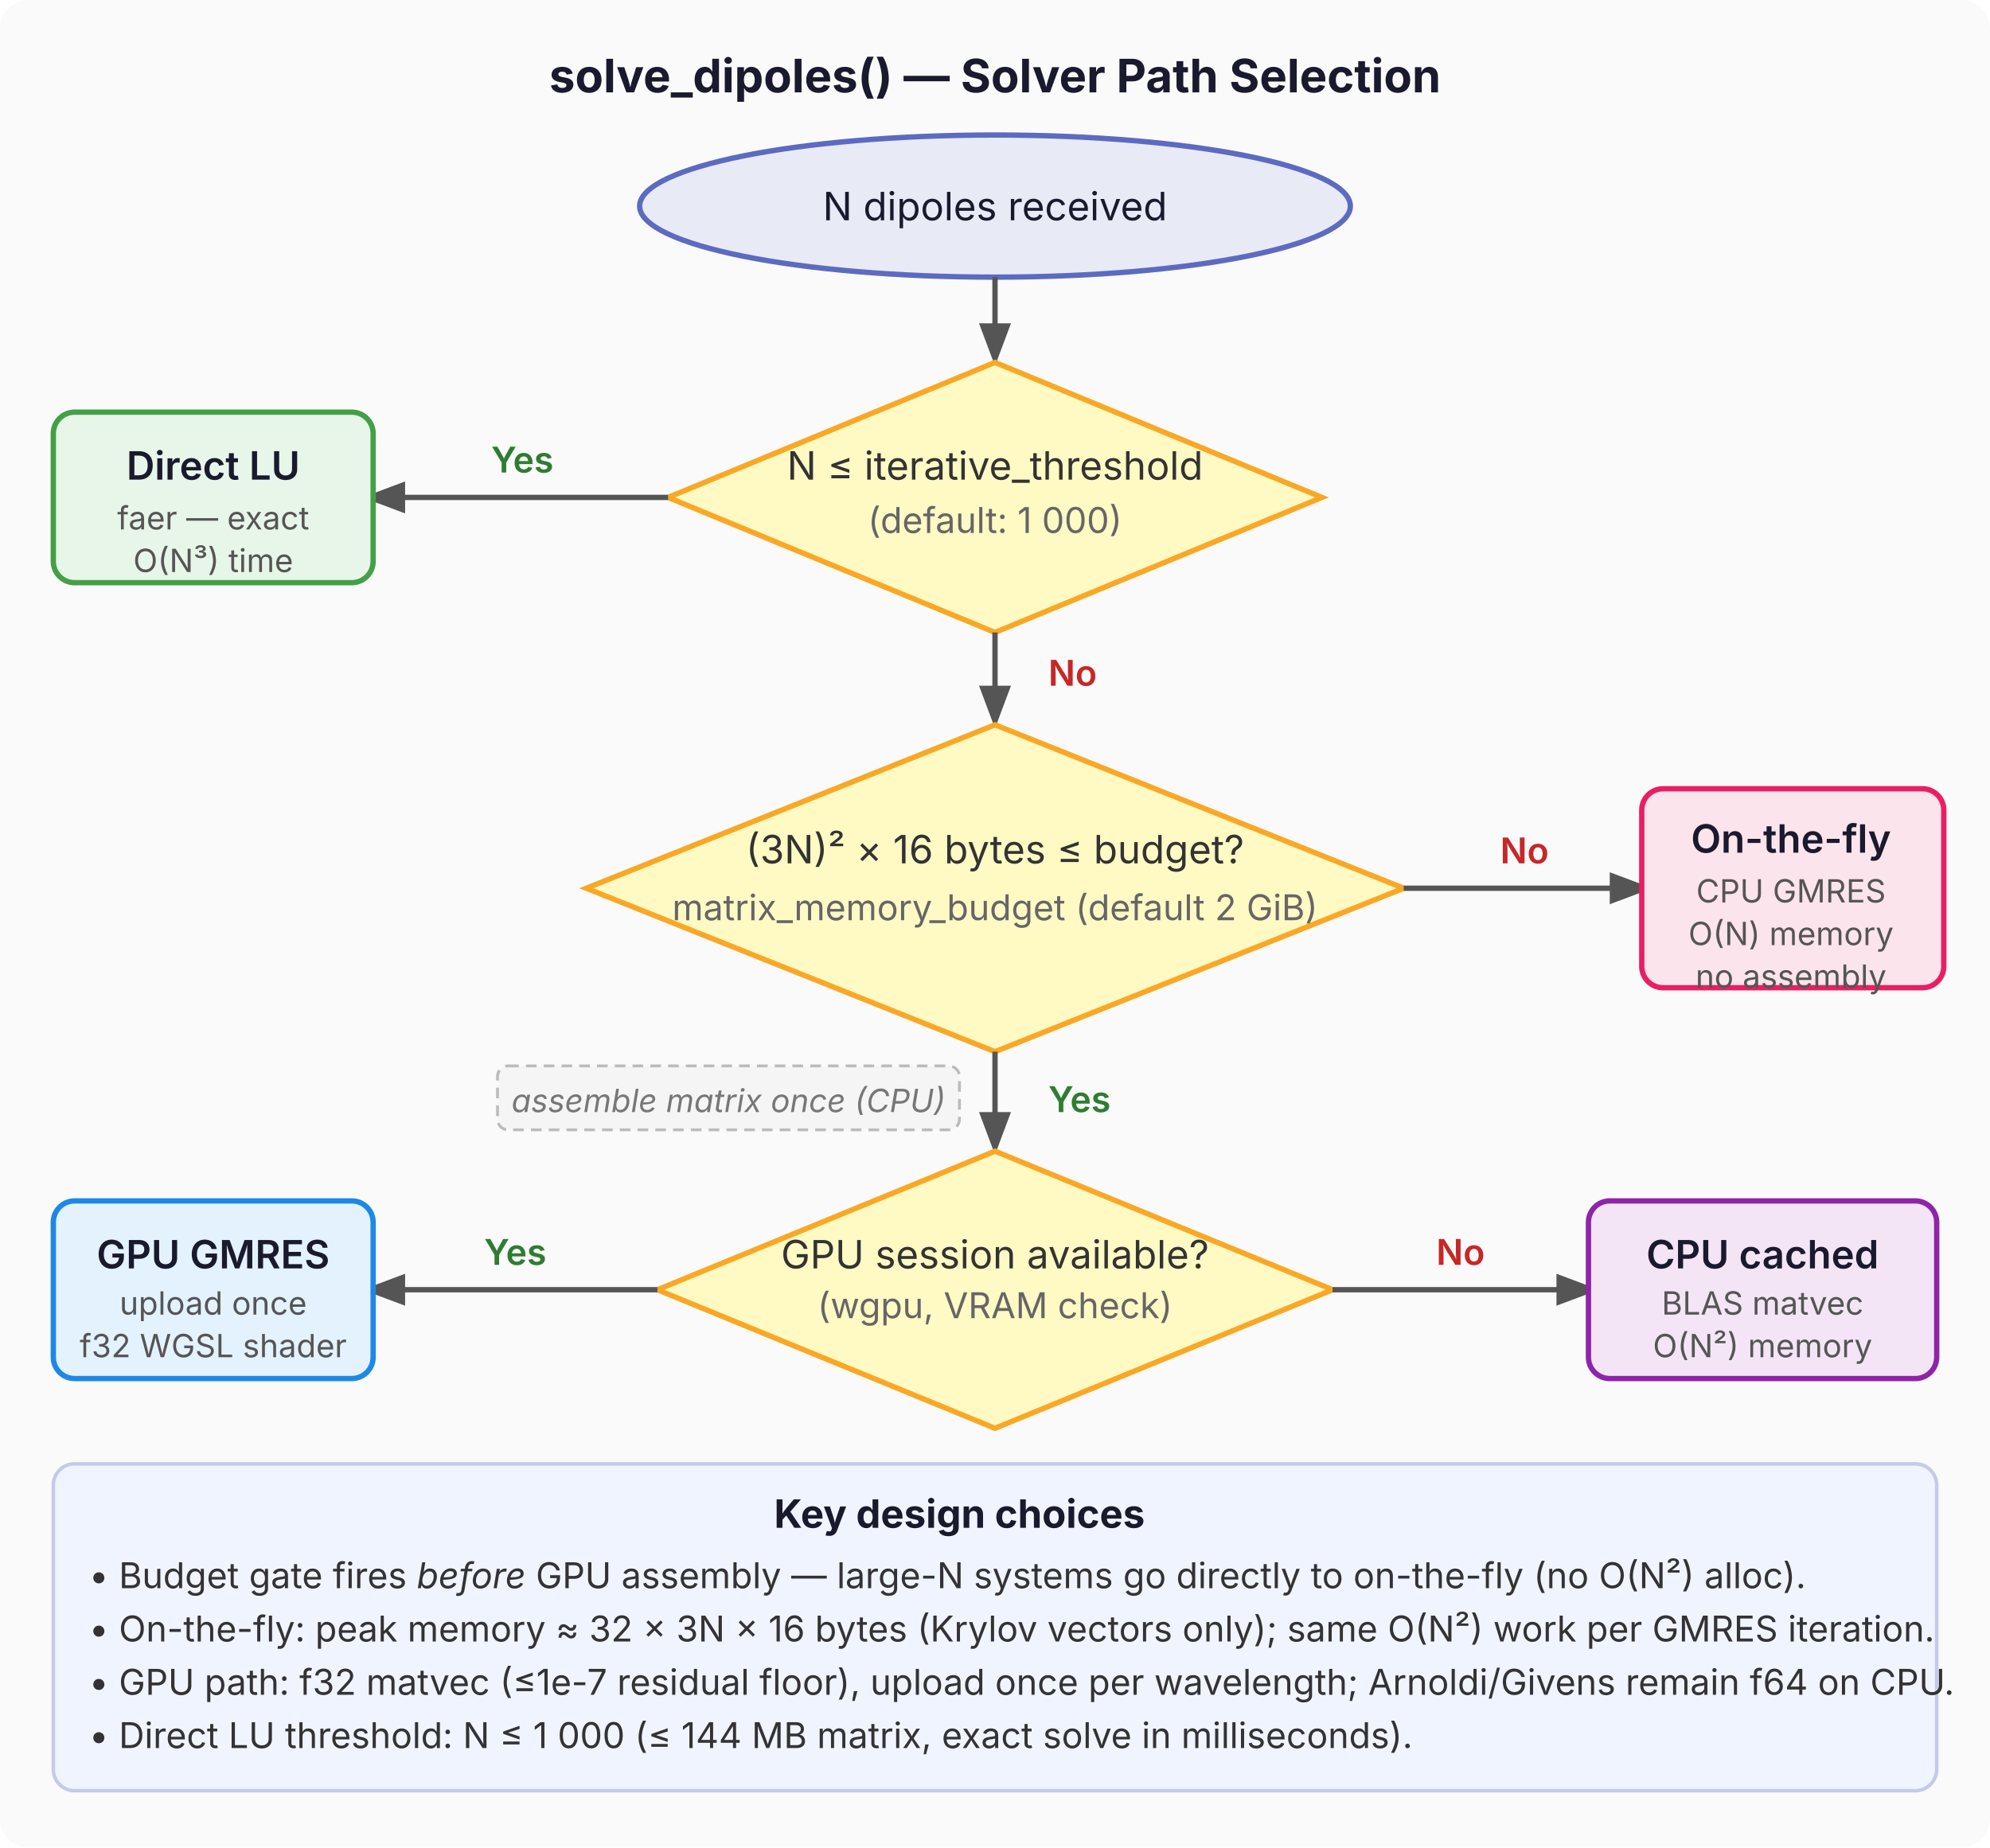
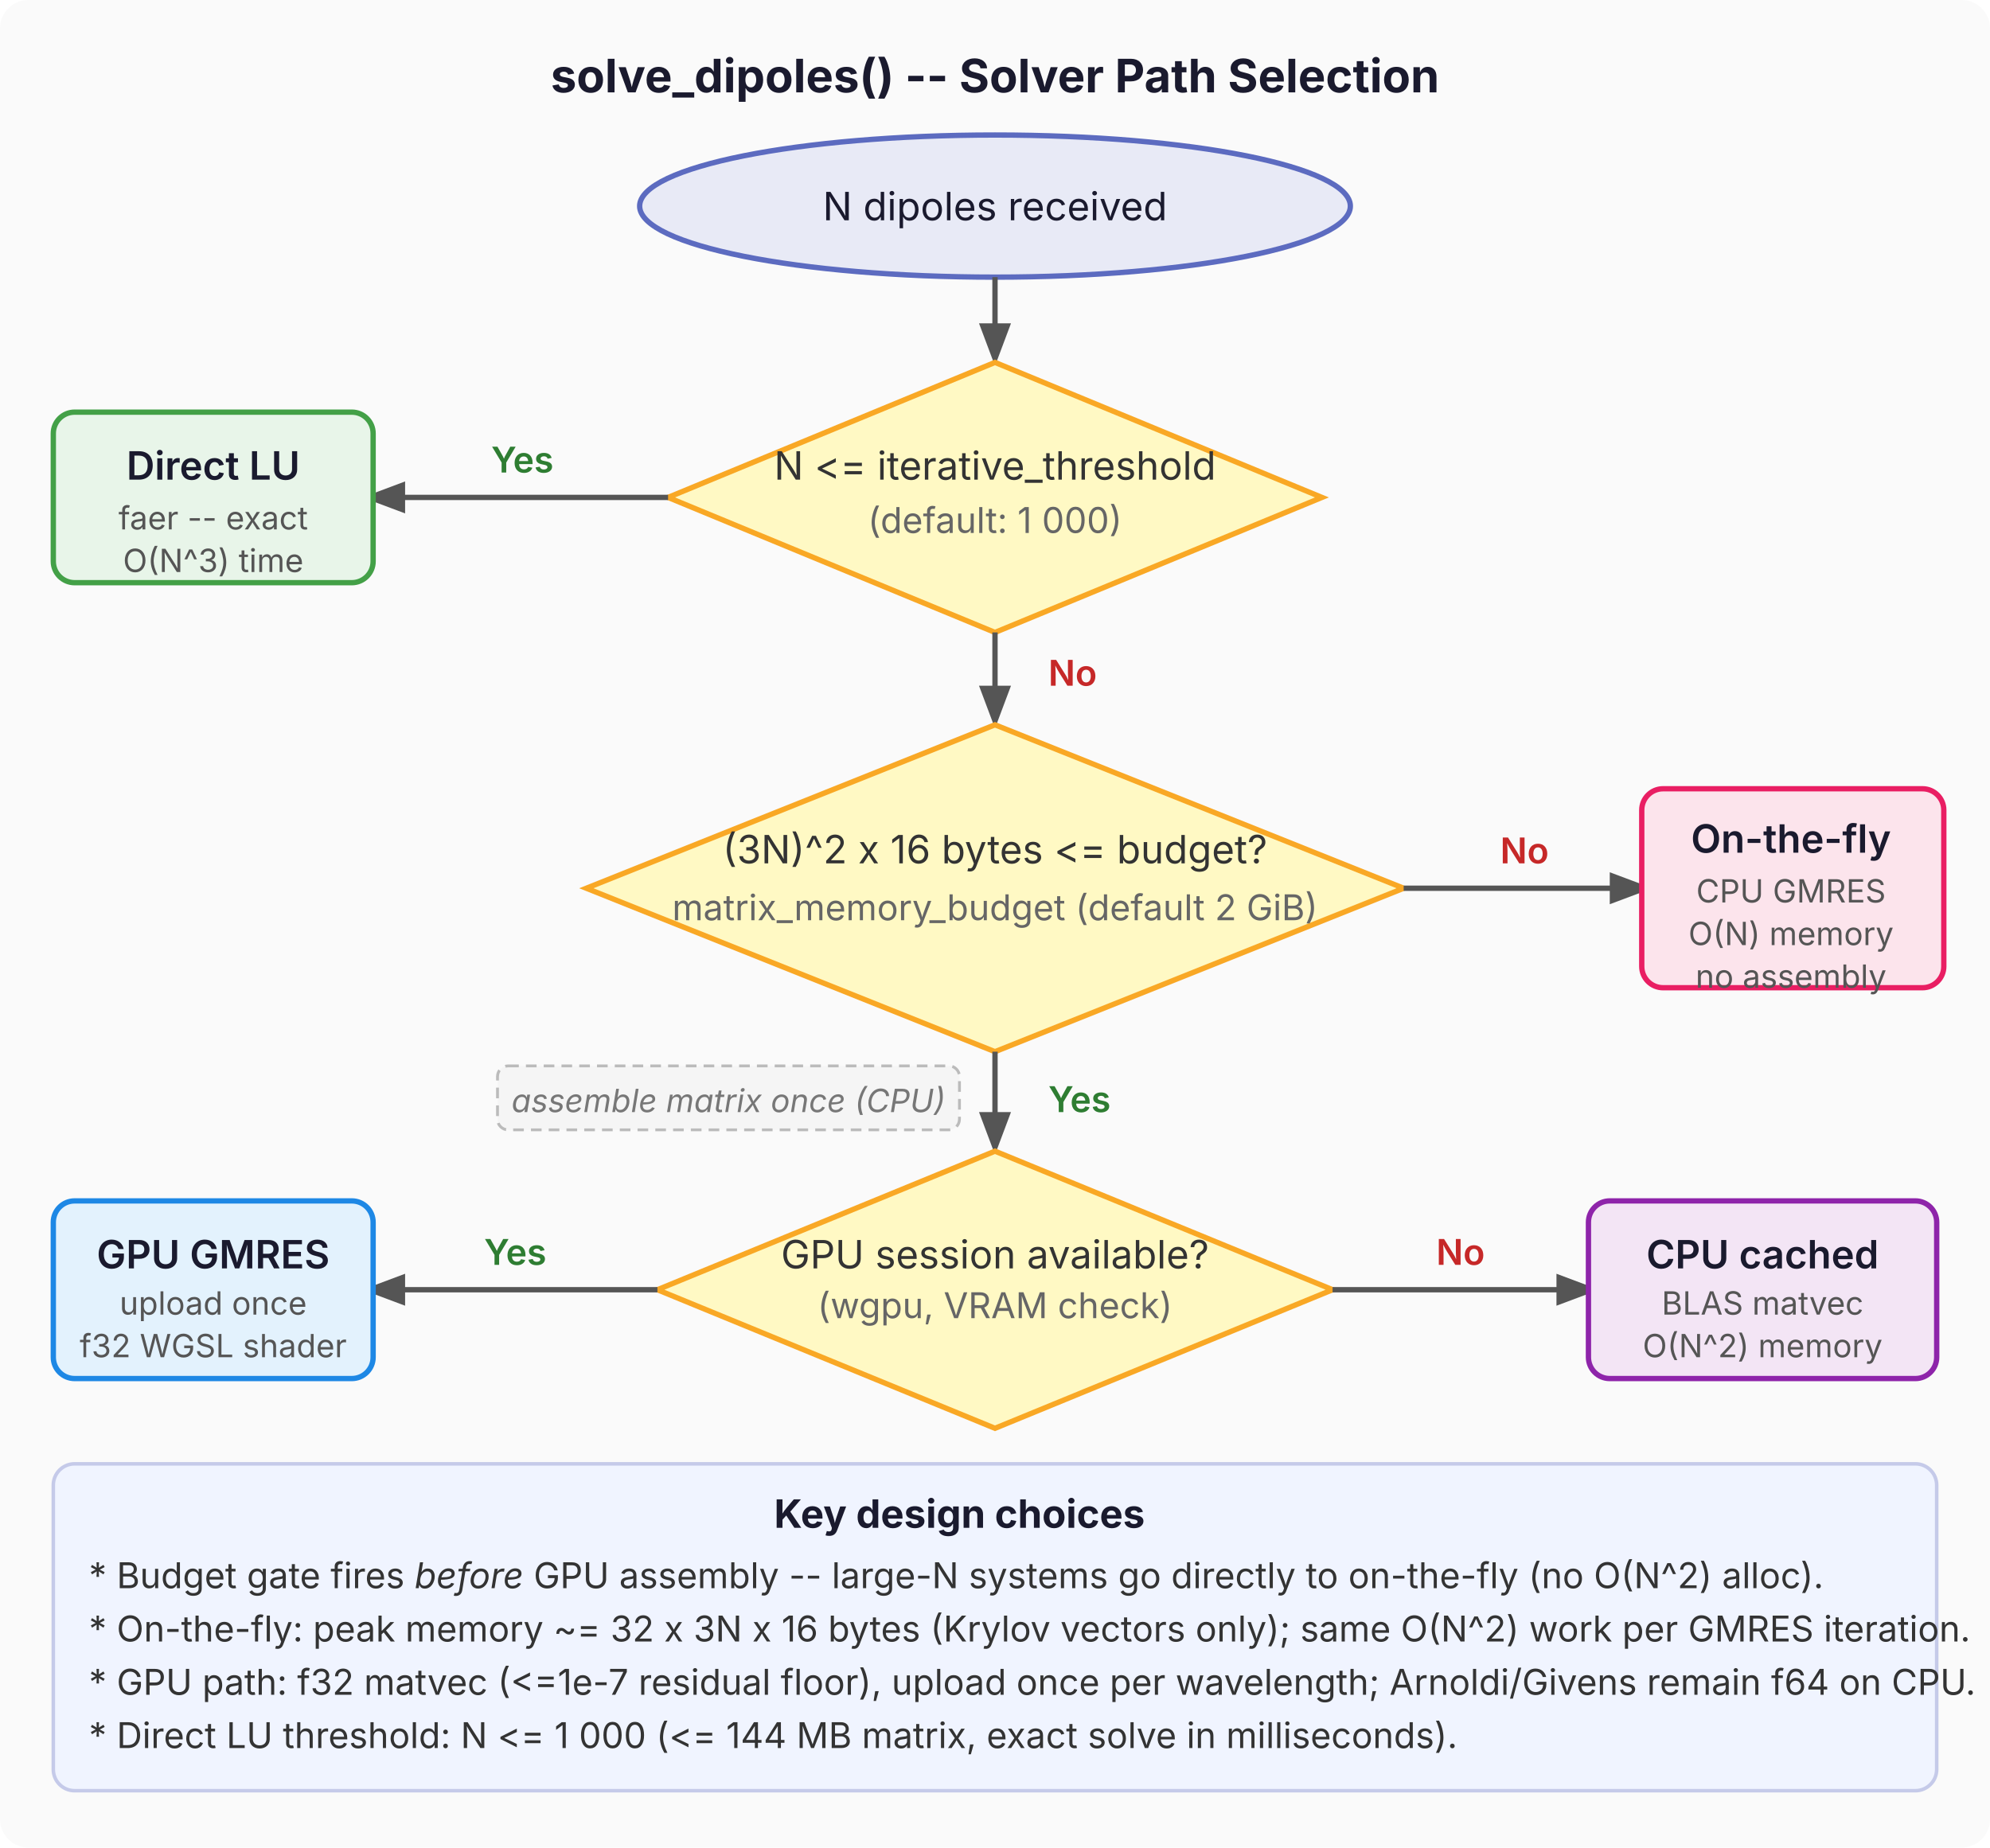
<svg xmlns="http://www.w3.org/2000/svg" viewBox="0 0 560 520" width="560" height="520" font-family="system-ui, -apple-system, 'Segoe UI', sans-serif" font-size="12">
  <defs>
    <marker id="arrow" markerWidth="8" markerHeight="8" refX="6" refY="3" orient="auto">
      <path d="M0,0 L0,6 L8,3 z" fill="#555" />
    </marker>
  </defs>
  <rect width="560" height="520" fill="#fafafa" rx="8" />
-   <text x="280" y="26" text-anchor="middle" font-size="13" font-weight="700" fill="#1a1a2e">solve_dipoles() — Solver Path Selection</text>
+   <text x="280" y="26" text-anchor="middle" font-size="13" font-weight="700" fill="#1a1a2e">solve_dipoles() -- Solver Path Selection</text>
  <ellipse cx="280" cy="58" rx="100" ry="20" fill="#e8eaf6" stroke="#5c6bc0" stroke-width="1.5" />
  <text x="280" y="62" text-anchor="middle" font-size="11" fill="#1a1a2e">N dipoles received</text>
  <line x1="280" y1="78" x2="280" y2="100" stroke="#555" stroke-width="1.5" marker-end="url(#arrow)" />
  <polygon points="280,102 372,140 280,178 188,140" fill="#fff9c4" stroke="#f9a825" stroke-width="1.5" />
-   <text x="280" y="135" text-anchor="middle" font-size="11" fill="#333">N ≤ iterative_threshold</text>
+   <text x="280" y="135" text-anchor="middle" font-size="11" fill="#333">N &lt;= iterative_threshold</text>
  <text x="280" y="150" text-anchor="middle" font-size="10" fill="#666">(default: 1 000)</text>
  <line x1="188" y1="140" x2="105" y2="140" stroke="#555" stroke-width="1.5" marker-end="url(#arrow)" />
  <text x="147" y="133" text-anchor="middle" font-size="10" font-weight="600" fill="#2e7d32">Yes</text>
  <rect x="15" y="116" width="90" height="48" rx="6" fill="#e8f5e9" stroke="#43a047" stroke-width="1.5" />
  <text x="60" y="135" text-anchor="middle" font-size="11" font-weight="600" fill="#1a1a2e">Direct LU</text>
-   <text x="60" y="149" text-anchor="middle" font-size="9" fill="#555">faer — exact</text>
-   <text x="60" y="161" text-anchor="middle" font-size="9" fill="#555">O(N³) time</text>
+   <text x="60" y="149" text-anchor="middle" font-size="9" fill="#555">faer -- exact</text>
+   <text x="60" y="161" text-anchor="middle" font-size="9" fill="#555">O(N^3) time</text>
  <line x1="280" y1="178" x2="280" y2="202" stroke="#555" stroke-width="1.5" marker-end="url(#arrow)" />
  <text x="295" y="193" font-size="10" font-weight="600" fill="#c62828">No</text>
  <polygon points="280,204 395,250 280,296 165,250" fill="#fff9c4" stroke="#f9a825" stroke-width="1.5" />
-   <text x="280" y="243" text-anchor="middle" font-size="11" fill="#333">(3N)² × 16 bytes ≤ budget?</text>
+   <text x="280" y="243" text-anchor="middle" font-size="11" fill="#333">(3N)^2 x 16 bytes &lt;= budget?</text>
  <text x="280" y="259" text-anchor="middle" font-size="10" fill="#666">matrix_memory_budget (default 2 GiB)</text>
  <line x1="395" y1="250" x2="462" y2="250" stroke="#555" stroke-width="1.5" marker-end="url(#arrow)" />
  <text x="429" y="243" text-anchor="middle" font-size="10" font-weight="600" fill="#c62828">No</text>
  <rect x="462" y="222" width="85" height="56" rx="6" fill="#fce4ec" stroke="#e91e63" stroke-width="1.5" />
  <text x="504" y="240" text-anchor="middle" font-size="11" font-weight="600" fill="#1a1a2e">On-the-fly</text>
  <text x="504" y="254" text-anchor="middle" font-size="9" fill="#555">CPU GMRES</text>
  <text x="504" y="266" text-anchor="middle" font-size="9" fill="#555">O(N) memory</text>
  <text x="504" y="278" text-anchor="middle" font-size="9" fill="#555">no assembly</text>
  <line x1="280" y1="296" x2="280" y2="322" stroke="#555" stroke-width="1.5" marker-end="url(#arrow)" />
  <text x="295" y="313" font-size="10" font-weight="600" fill="#2e7d32">Yes</text>
  <rect x="140" y="300" width="130" height="18" rx="3" fill="#f5f5f5" stroke="#bbb" stroke-width="0.8" stroke-dasharray="3,2" />
  <text x="205" y="313" text-anchor="middle" font-size="9" fill="#777" font-style="italic">assemble matrix once (CPU)</text>
  <polygon points="280,324 375,363 280,402 185,363" fill="#fff9c4" stroke="#f9a825" stroke-width="1.5" />
  <text x="280" y="357" text-anchor="middle" font-size="11" fill="#333">GPU session available?</text>
  <text x="280" y="371" text-anchor="middle" font-size="10" fill="#666">(wgpu, VRAM check)</text>
  <line x1="185" y1="363" x2="105" y2="363" stroke="#555" stroke-width="1.5" marker-end="url(#arrow)" />
  <text x="145" y="356" text-anchor="middle" font-size="10" font-weight="600" fill="#2e7d32">Yes</text>
  <rect x="15" y="338" width="90" height="50" rx="6" fill="#e3f2fd" stroke="#1e88e5" stroke-width="1.5" />
  <text x="60" y="357" text-anchor="middle" font-size="11" font-weight="600" fill="#1a1a2e">GPU GMRES</text>
  <text x="60" y="370" text-anchor="middle" font-size="9" fill="#555">upload once</text>
  <text x="60" y="382" text-anchor="middle" font-size="9" fill="#555">f32 WGSL shader</text>
  <line x1="375" y1="363" x2="447" y2="363" stroke="#555" stroke-width="1.5" marker-end="url(#arrow)" />
  <text x="411" y="356" text-anchor="middle" font-size="10" font-weight="600" fill="#c62828">No</text>
  <rect x="447" y="338" width="98" height="50" rx="6" fill="#f3e5f5" stroke="#8e24aa" stroke-width="1.5" />
  <text x="496" y="357" text-anchor="middle" font-size="11" font-weight="600" fill="#1a1a2e">CPU cached</text>
  <text x="496" y="370" text-anchor="middle" font-size="9" fill="#555">BLAS matvec</text>
-   <text x="496" y="382" text-anchor="middle" font-size="9" fill="#555">O(N²) memory</text>
+   <text x="496" y="382" text-anchor="middle" font-size="9" fill="#555">O(N^2) memory</text>
  <rect x="15" y="412" width="530" height="92" rx="6" fill="#f0f4ff" stroke="#c5cae9" stroke-width="1" />
  <text x="270" y="430" text-anchor="middle" font-size="11" font-weight="700" fill="#1a1a2e">Key design choices</text>
-   <text x="25" y="447" font-size="10" fill="#333">• Budget gate fires <tspan font-style="italic">before</tspan> GPU assembly — large-N systems go directly to on-the-fly (no O(N²) alloc).</text>
-   <text x="25" y="462" font-size="10" fill="#333">• On-the-fly: peak memory ≈ 32 × 3N × 16 bytes (Krylov vectors only); same O(N²) work per GMRES iteration.</text>
-   <text x="25" y="477" font-size="10" fill="#333">• GPU path: f32 matvec (≤1e-7 residual floor), upload once per wavelength; Arnoldi/Givens remain f64 on CPU.</text>
-   <text x="25" y="492" font-size="10" fill="#333">• Direct LU threshold: N ≤ 1 000 (≤ 144 MB matrix, exact solve in milliseconds).</text>
+   <text x="25" y="447" font-size="10" fill="#333">* Budget gate fires <tspan font-style="italic">before</tspan> GPU assembly -- large-N systems go directly to on-the-fly (no O(N^2) alloc).</text>
+   <text x="25" y="462" font-size="10" fill="#333">* On-the-fly: peak memory ~= 32 x 3N x 16 bytes (Krylov vectors only); same O(N^2) work per GMRES iteration.</text>
+   <text x="25" y="477" font-size="10" fill="#333">* GPU path: f32 matvec (&lt;=1e-7 residual floor), upload once per wavelength; Arnoldi/Givens remain f64 on CPU.</text>
+   <text x="25" y="492" font-size="10" fill="#333">* Direct LU threshold: N &lt;= 1 000 (&lt;= 144 MB matrix, exact solve in milliseconds).</text>
</svg>
